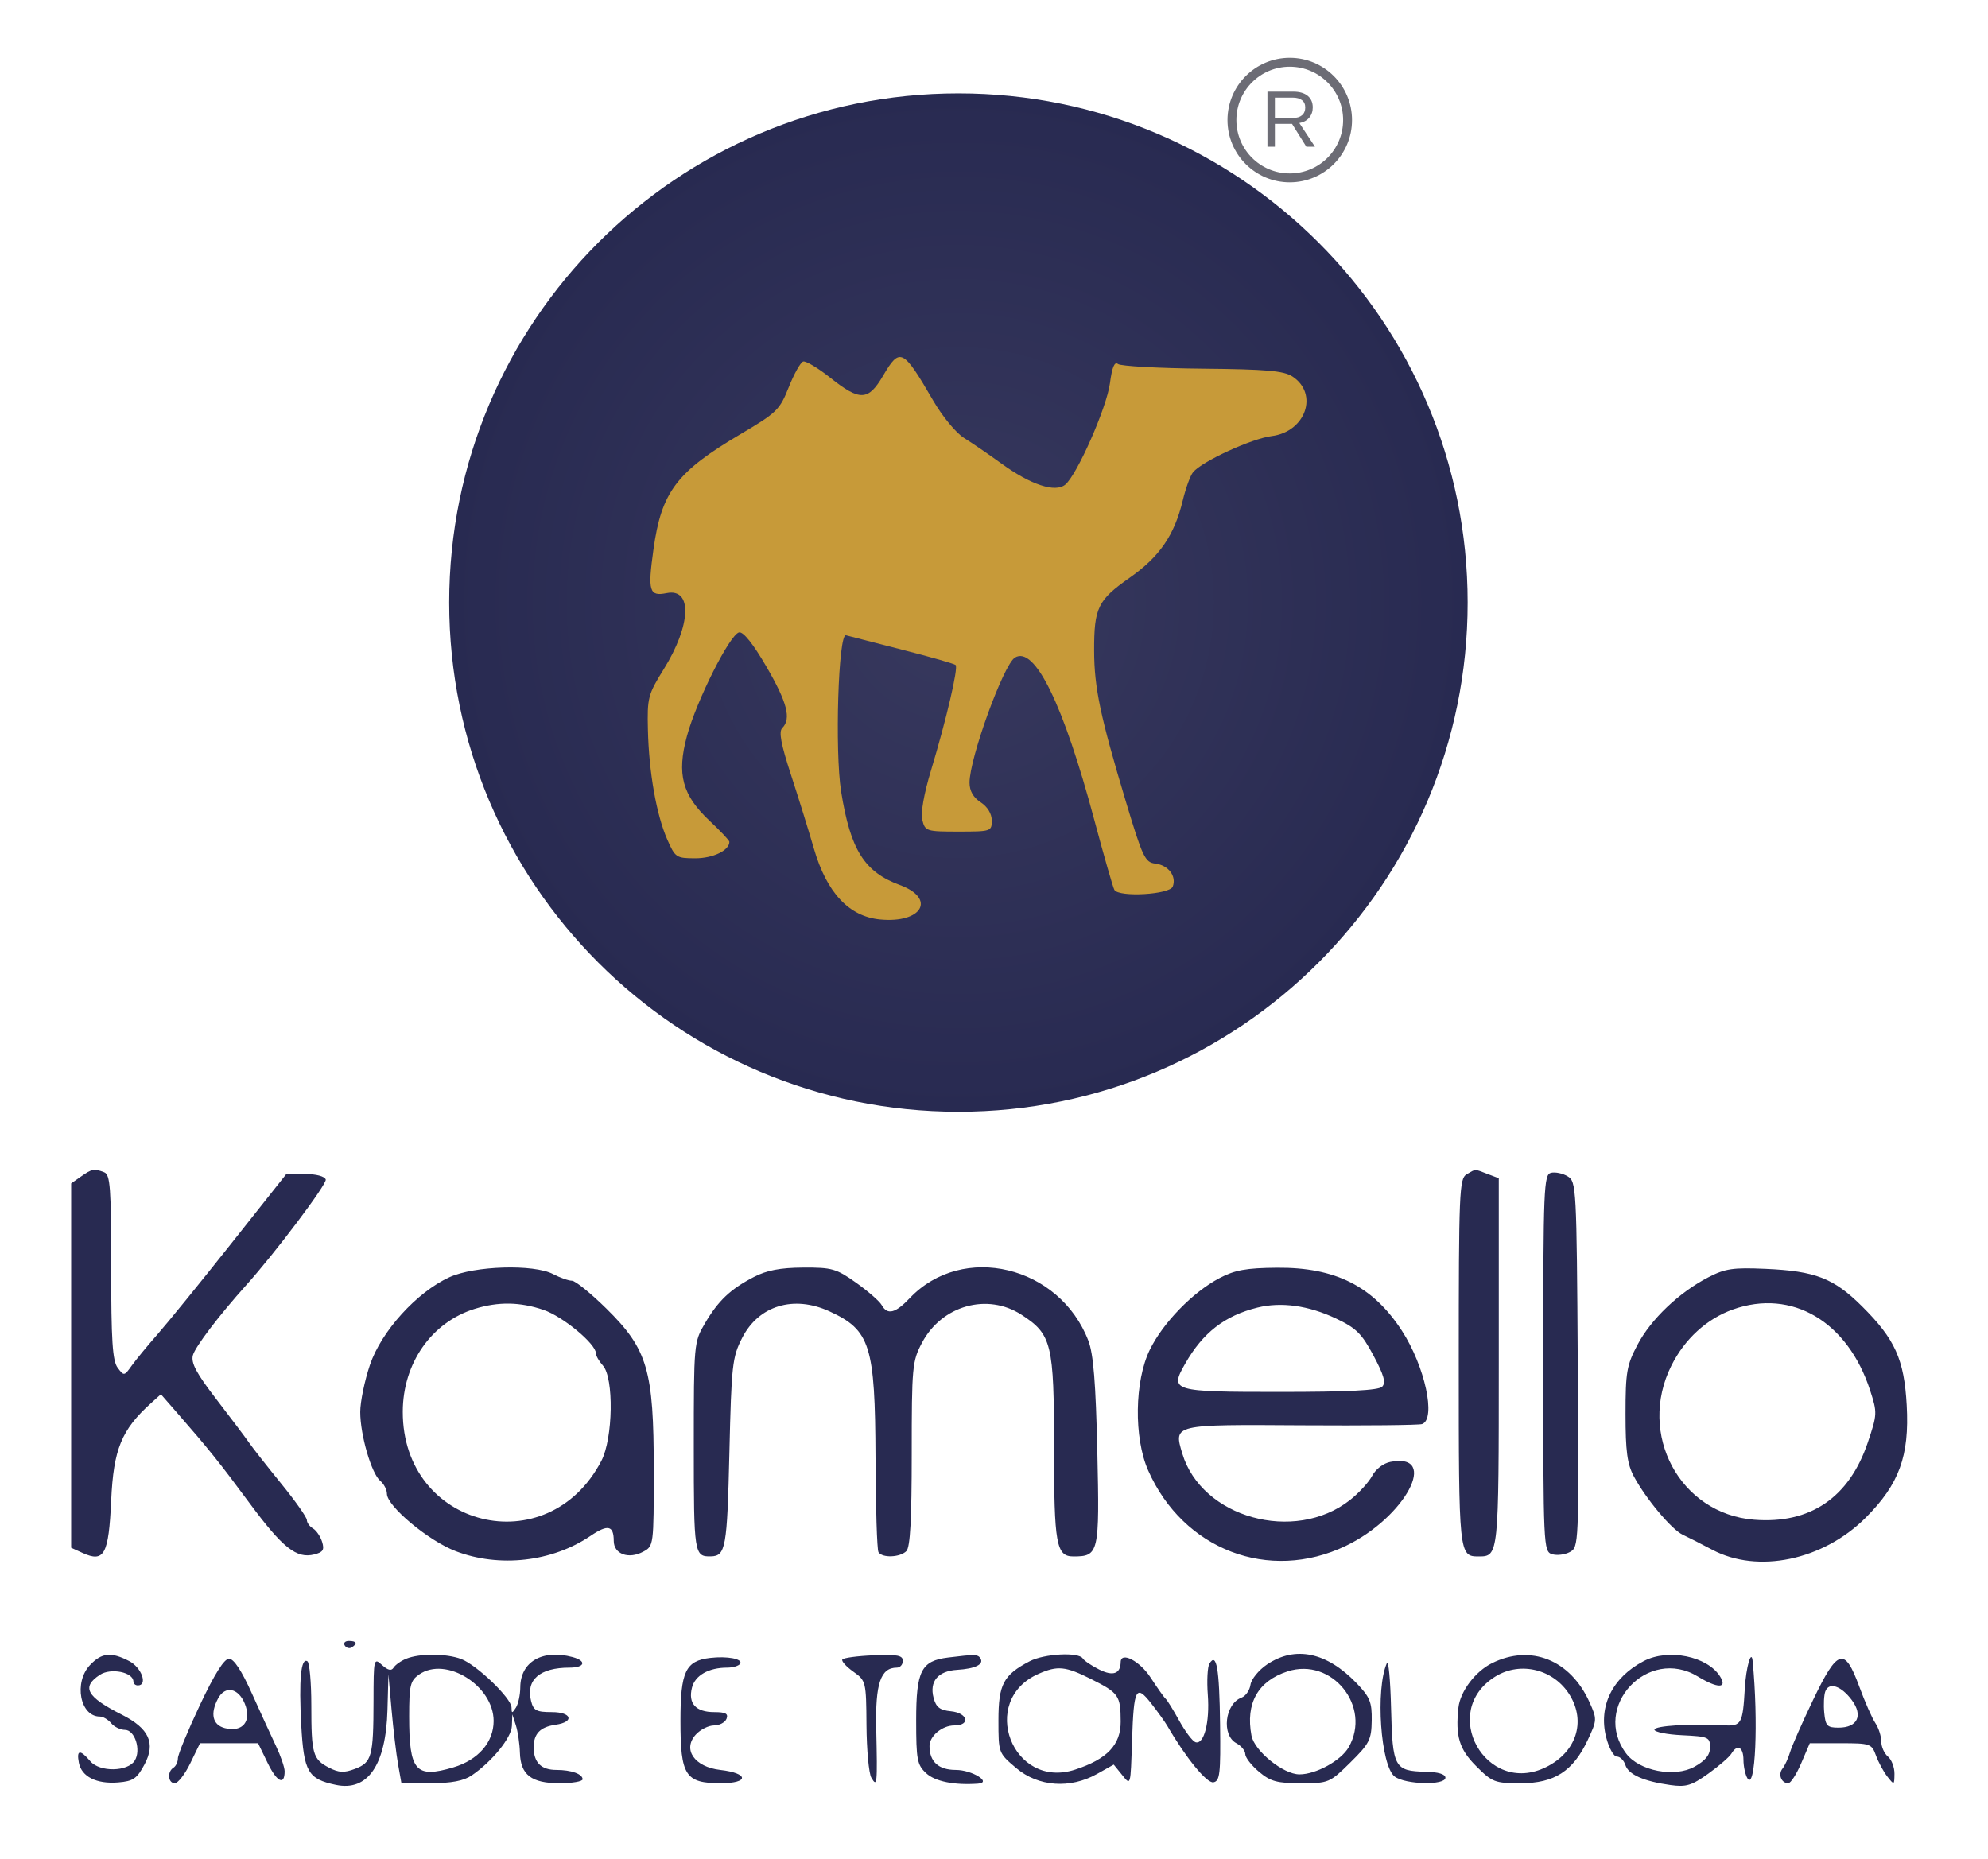
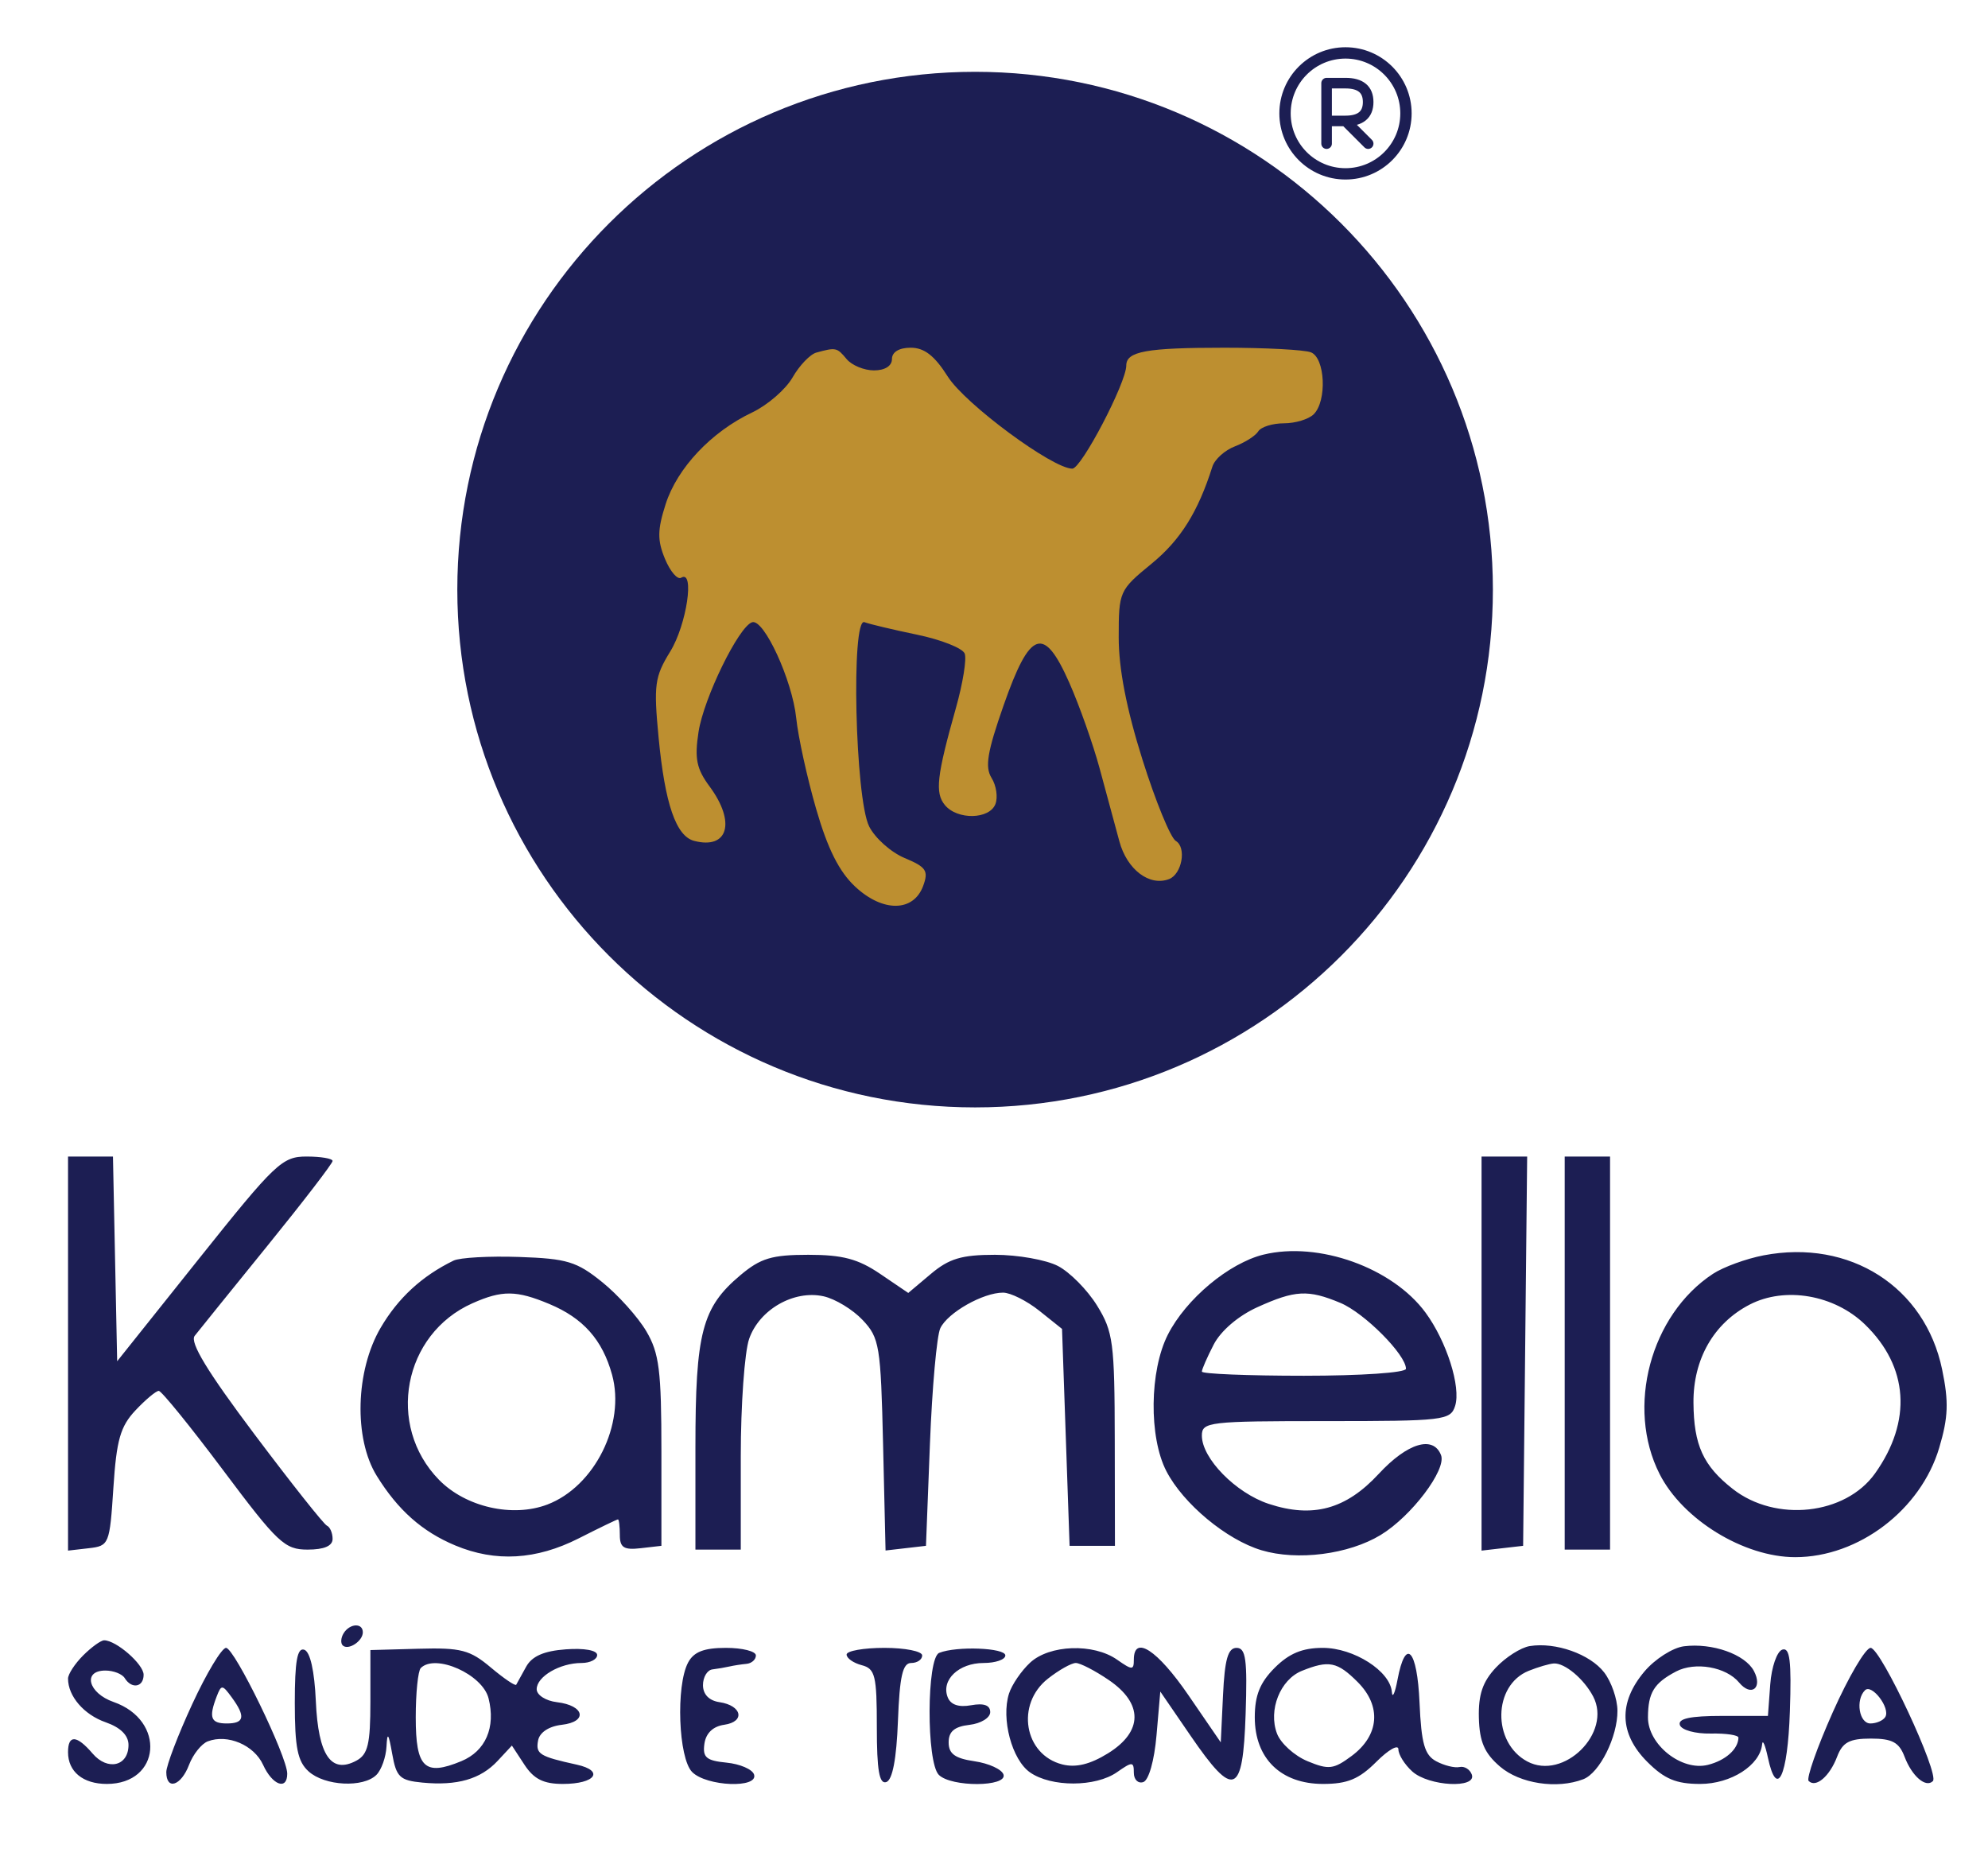
- <svg xmlns="http://www.w3.org/2000/svg" viewBox="0 65 447 418" role="img" aria-label="Kamello Saúde e Tecnologia">
-   <defs>
-     <radialGradient id="navy">
-       <stop stop-color="#38395e" />
-       <stop offset="1" stop-color="#282a51" />
-     </radialGradient>
-   </defs>
-   <circle cx="215.5" cy="200.5" r="114.5" fill="url(#navy)" />
-   <path d="M 198.553 149.500 C 195.236 155.159, 193.338 155.235, 186.727 149.972 C 183.945 147.757, 181.180 146.103, 180.584 146.297 C 179.988 146.492, 178.531 149.092, 177.347 152.075 C 175.329 157.159, 174.651 157.820, 166.567 162.592 C 152.095 171.133, 148.734 175.580, 146.926 188.575 C 145.618 197.983, 145.975 199.155, 149.914 198.367 C 155.737 197.203, 155.404 205.572, 149.231 215.500 C 145.703 221.173, 145.510 221.915, 145.682 229.116 C 145.909 238.652, 147.596 248.227, 150.021 253.750 C 151.818 257.841, 152.056 258, 156.372 258 C 160.334 258, 164 256.221, 164 254.299 C 164 253.992, 162.021 251.887, 159.602 249.621 C 153.394 243.805, 152.132 239.110, 154.463 230.500 C 156.619 222.535, 164.131 207.610, 166.186 207.207 C 167.143 207.020, 169.358 209.802, 172.340 214.934 C 177.015 222.980, 177.958 226.642, 175.888 228.712 C 175.072 229.528, 175.589 232.310, 177.829 239.162 C 179.508 244.298, 181.835 251.790, 183.001 255.811 C 185.876 265.724, 190.881 271.090, 197.882 271.763 C 207.351 272.673, 210.563 267.046, 202.310 264.005 C 194.338 261.068, 191.220 256.099, 189.128 243 C 187.677 233.910, 188.499 207.378, 190.218 207.858 C 190.923 208.055, 196.647 209.527, 202.937 211.128 C 209.227 212.730, 214.599 214.266, 214.875 214.542 C 215.507 215.174, 212.780 226.850, 209.359 238.162 C 207.727 243.558, 206.984 247.799, 207.388 249.412 C 208.015 251.908, 208.305 252, 215.519 252 C 222.813 252, 223 251.938, 223 249.523 C 223 247.984, 222.053 246.426, 220.500 245.408 C 218.826 244.311, 218 242.852, 218 240.990 C 218 235.492, 225.628 214.466, 228.200 212.877 C 232.636 210.135, 239.090 223.326, 246.051 249.366 C 248.237 257.543, 250.272 264.630, 250.572 265.116 C 251.623 266.817, 263 266.165, 263.691 264.364 C 264.589 262.023, 262.716 259.550, 259.776 259.196 C 257.456 258.916, 256.924 257.796, 253.135 245.196 C 247.407 226.151, 246.032 219.607, 246.015 211.315 C 245.995 201.672, 246.837 199.944, 254.006 194.915 C 260.745 190.188, 264.068 185.346, 265.950 177.513 C 266.609 174.771, 267.650 171.921, 268.264 171.182 C 270.290 168.740, 281.420 163.628, 285.948 163.059 C 293.587 162.099, 296.552 153.558, 290.600 149.658 C 288.644 148.376, 284.743 148.037, 270.339 147.901 C 260.527 147.808, 251.996 147.336, 251.381 146.852 C 250.600 146.238, 250.053 147.543, 249.572 151.168 C 248.843 156.667, 242.188 171.769, 239.518 173.985 C 237.283 175.840, 231.772 174.024, 225.220 169.273 C 222.357 167.198, 218.560 164.598, 216.781 163.495 C 214.956 162.363, 211.904 158.660, 209.776 154.995 C 203.033 143.384, 202.337 143.043, 198.553 149.500" fill="#c79a39" />
-   <path d="M 18.223 329.557 L 16 331.113 16 372.078 L 16 413.043 18.578 414.217 C 23.443 416.434, 24.440 414.599, 25 402.396 C 25.529 390.867, 27.317 386.506, 33.973 380.514 L 36.179 378.528 39.660 382.514 C 46.915 390.823, 49.278 393.767, 56.106 403 C 63.552 413.069, 66.676 415.549, 70.655 414.550 C 72.648 414.050, 72.983 413.514, 72.426 411.717 C 72.048 410.498, 71.122 409.140, 70.369 408.700 C 69.616 408.260, 69 407.410, 69 406.811 C 69 406.212, 66.412 402.539, 63.250 398.650 C 60.087 394.761, 56.825 390.603, 56 389.410 C 55.175 388.217, 51.862 383.817, 48.638 379.633 C 44.150 373.808, 42.916 371.495, 43.371 369.763 C 43.864 367.884, 49.281 360.759, 55.355 354 C 61.915 346.701, 73.571 331.214, 73.244 330.233 C 73.005 329.515, 71.068 329, 68.607 329 L 64.381 329 51.941 344.705 C 45.098 353.342, 37.658 362.503, 35.408 365.061 C 33.157 367.619, 30.547 370.789, 29.608 372.106 C 27.937 374.449, 27.870 374.459, 26.451 372.559 C 25.292 371.009, 25 366.445, 25 349.916 C 25 331.961, 24.790 329.133, 23.418 328.607 C 21.154 327.738, 20.701 327.821, 18.223 329.557 M 329.750 329.080 C 328.128 330.025, 328 333.119, 328 371.350 C 328 414.751, 328.026 415, 332.500 415 C 336.975 415, 337 414.755, 337 371.275 L 337 329.950 334.435 328.975 C 331.418 327.828, 331.919 327.817, 329.750 329.080 M 348.750 328.729 C 347.117 329.119, 347 331.989, 347 371.506 C 347 412.715, 347.053 413.882, 348.962 414.488 C 350.041 414.831, 351.846 414.617, 352.973 414.014 C 354.994 412.933, 355.019 412.354, 354.761 371.831 C 354.508 331.960, 354.441 330.707, 352.500 329.528 C 351.400 328.859, 349.712 328.500, 348.750 328.729 M 101.041 352.213 C 93.691 355.584, 85.726 364.380, 83.174 371.944 C 81.978 375.488, 81 380.244, 81 382.513 C 81 387.682, 83.523 396.359, 85.503 398.003 C 86.326 398.686, 87 399.992, 87 400.904 C 87 403.681, 96.323 411.463, 102.465 413.814 C 112.302 417.578, 124.156 416.227, 132.808 410.356 C 136.668 407.736, 138 408.027, 138 411.492 C 138 414.470, 141.327 415.698, 144.619 413.936 C 146.985 412.670, 147 412.552, 147 395.525 C 147 373.075, 145.626 368.403, 136.330 359.250 C 132.839 355.813, 129.363 353, 128.606 353 C 127.848 353, 125.940 352.328, 124.364 351.506 C 120.001 349.231, 106.664 349.635, 101.041 352.213 M 169.500 352.160 C 164.221 354.893, 161.494 357.482, 158.484 362.617 C 156.030 366.806, 156 367.136, 156 390.321 C 156 414.428, 156.100 415.070, 159.832 414.985 C 163.170 414.908, 163.500 413.072, 164 391.789 C 164.468 371.853, 164.652 370.204, 166.885 365.834 C 170.595 358.577, 178.461 356.189, 186.500 359.881 C 195.689 364.100, 196.766 367.522, 196.857 392.789 C 196.897 403.948, 197.198 413.511, 197.524 414.039 C 198.359 415.389, 202.363 415.237, 203.800 413.800 C 204.656 412.944, 205 406.679, 205 391.957 C 205 372.337, 205.114 371.099, 207.303 366.960 C 211.748 358.554, 221.997 355.664, 229.686 360.650 C 236.489 365.061, 237 367.152, 237 390.600 C 237 412.234, 237.492 415, 241.344 415 C 247.087 415, 247.251 414.283, 246.733 391.437 C 246.381 375.960, 245.857 369.458, 244.722 366.502 C 238.227 349.585, 216.460 344.385, 204.563 356.908 C 201.305 360.338, 199.531 360.772, 198.236 358.457 C 197.761 357.608, 195.184 355.358, 192.510 353.457 C 188.044 350.282, 187.072 350.004, 180.574 350.044 C 175.439 350.076, 172.403 350.656, 169.500 352.160 M 274.211 352.406 C 268.191 355.571, 261.508 362.441, 258.530 368.529 C 255.099 375.540, 254.920 388.294, 258.149 395.623 C 266.027 413.505, 285.340 420.896, 302.590 412.629 C 315.975 406.214, 323.749 391.605, 312.648 393.727 C 311.067 394.029, 309.339 395.350, 308.531 396.874 C 307.765 398.318, 305.509 400.776, 303.516 402.335 C 291.036 412.102, 270.164 406.293, 265.836 391.848 C 263.869 385.283, 263.716 385.319, 292.731 385.509 C 306.904 385.601, 319.063 385.477, 319.750 385.232 C 322.971 384.083, 320.395 372.200, 315.190 364.203 C 308.691 354.216, 300.236 349.961, 287.123 350.076 C 280.209 350.137, 277.650 350.599, 274.211 352.406 M 384.115 352.228 C 377.532 355.638, 371.230 361.639, 368.203 367.377 C 365.763 372.002, 365.500 373.520, 365.500 383 C 365.500 391.354, 365.883 394.215, 367.375 397 C 370.065 402.024, 375.898 408.982, 378.377 410.125 C 379.545 410.664, 382.525 412.180, 385 413.493 C 395.250 418.934, 409.913 415.870, 419.499 406.284 C 427.032 398.750, 429.352 392.392, 428.722 381 C 428.151 370.675, 426.098 366.128, 418.671 358.747 C 412.315 352.429, 408.182 350.824, 397 350.331 C 389.664 350.007, 387.900 350.267, 384.115 352.228 M 106.728 359.327 C 97.023 362.346, 90.586 371.553, 90.563 382.448 C 90.508 408.615, 123.142 416.692, 135.218 393.500 C 137.850 388.447, 138.061 374.830, 135.551 372.056 C 134.698 371.114, 134 369.890, 134 369.338 C 134 367.208, 126.566 361.040, 122.212 359.556 C 116.905 357.748, 112.035 357.676, 106.728 359.327 M 282.718 359.041 C 275.367 360.870, 270.466 364.675, 266.492 371.639 C 262.952 377.840, 263.486 378, 287.769 378 C 303.091 378, 309.948 377.652, 310.769 376.831 C 311.660 375.940, 311.202 374.282, 308.834 369.840 C 306.191 364.882, 304.939 363.644, 300.396 361.494 C 294.198 358.562, 288.064 357.711, 282.718 359.041 M 389.627 359.468 C 383.765 361.558, 378.798 366.095, 375.805 372.097 C 368.115 387.514, 377.729 405.415, 394.410 406.740 C 407.007 407.740, 415.776 401.786, 419.963 389.391 C 422.108 383.039, 422.125 382.676, 420.499 377.668 C 415.459 362.140, 402.901 354.737, 389.627 359.468 M 77.510 435.016 C 77.856 435.575, 78.557 435.774, 79.069 435.457 C 80.456 434.600, 80.198 434, 78.441 434 C 77.584 434, 77.165 434.457, 77.510 435.016 M 20.250 439.408 C 16.536 443.326, 17.992 451, 22.449 451 C 23.167 451, 24.315 451.675, 25 452.500 C 25.685 453.325, 27.081 454, 28.103 454 C 30.332 454, 31.774 458.543, 30.296 460.905 C 28.718 463.426, 22.428 463.523, 20.318 461.058 C 18.001 458.353, 17.173 458.456, 17.733 461.381 C 18.333 464.520, 21.711 466.218, 26.567 465.821 C 29.951 465.545, 30.779 464.976, 32.500 461.752 C 35.042 456.989, 33.530 453.680, 27.393 450.577 C 19.460 446.566, 18.253 444.375, 22.460 441.618 C 24.944 439.991, 30 441.025, 30 443.161 C 30 443.622, 30.450 444, 31 444 C 33.280 444, 31.845 439.971, 29.050 438.526 C 24.983 436.423, 22.880 436.634, 20.250 439.408 M 91.352 437.993 C 90.171 438.470, 88.889 439.371, 88.503 439.995 C 88.011 440.792, 87.235 440.617, 85.901 439.410 C 84.045 437.731, 84 437.926, 83.986 447.595 C 83.969 459.974, 83.594 461.337, 79.808 462.766 C 77.375 463.685, 76.185 463.630, 73.995 462.498 C 70.333 460.604, 70 459.434, 70 448.477 C 70 443.330, 69.601 438.872, 69.114 438.571 C 67.663 437.674, 67.176 442.762, 67.737 452.941 C 68.315 463.442, 69.244 465.045, 75.514 466.367 C 82.683 467.878, 86.784 461.919, 87.121 449.500 L 87.338 441.500 88.046 449.500 C 88.435 453.900, 89.093 459.413, 89.508 461.750 L 90.263 466 96.882 465.993 C 101.523 465.989, 104.263 465.466, 106.054 464.243 C 110.666 461.095, 114.998 455.759, 115.100 453.102 L 115.199 450.500 116 453 C 116.440 454.375, 116.845 457.118, 116.900 459.095 C 117.039 464.115, 119.477 466, 125.829 466 C 128.673 466, 131 465.598, 131 465.107 C 131 463.913, 128.451 463, 125.118 463 C 121.678 463, 120 461.335, 120 457.922 C 120 454.850, 121.464 453.340, 124.922 452.846 C 129.231 452.230, 128.589 450, 124.102 450 C 120.602 450, 119.951 449.653, 119.411 447.502 C 118.215 442.734, 121.369 440, 128.065 440 C 131.530 440, 131.966 438.492, 128.750 437.630 C 121.962 435.811, 117.014 438.675, 116.985 444.439 C 116.976 446.122, 116.533 448.175, 116 449 C 115.145 450.324, 115.029 450.319, 115.015 448.958 C 114.995 446.882, 107.193 439.377, 103.685 438.058 C 100.356 436.807, 94.370 436.776, 91.352 437.993 M 159.676 437.818 C 154.142 438.463, 153 440.890, 153 452 C 153 464.302, 154.102 466, 162.083 466 C 168.488 466, 168.390 463.733, 161.954 463 C 156.163 462.340, 153.423 458.400, 156.438 455.068 C 157.468 453.931, 159.317 453, 160.548 453 C 161.779 453, 163.045 452.325, 163.362 451.500 C 163.803 450.351, 163.155 450, 160.591 450 C 156.457 450, 154.693 448.070, 155.584 444.523 C 156.281 441.744, 159.336 440, 163.506 440 C 164.813 440, 166.128 439.601, 166.429 439.114 C 167.091 438.044, 163.556 437.366, 159.676 437.818 M 189.393 438.174 C 189.164 438.544, 190.277 439.773, 191.866 440.905 C 194.714 442.932, 194.757 443.110, 194.827 452.979 C 194.866 458.487, 195.357 463.783, 195.918 464.747 C 197.231 467.001, 197.300 466.311, 197.019 453.689 C 196.794 443.581, 198.007 440, 201.655 440 C 202.395 440, 203 439.315, 203 438.478 C 203 437.241, 201.763 437.007, 196.405 437.228 C 192.778 437.378, 189.623 437.803, 189.393 438.174 M 213.182 437.729 C 207.136 438.473, 206 440.703, 206 451.826 C 206 460.729, 206.211 461.848, 208.250 463.743 C 210.245 465.598, 214.562 466.472, 219.872 466.097 C 223.170 465.864, 218.584 463, 214.913 463 C 211.031 463, 209 461.158, 209 457.637 C 209 455.370, 211.848 453, 214.571 453 C 218.289 453, 217.622 450.188, 213.816 449.813 C 211.324 449.568, 210.476 448.913, 209.917 446.803 C 208.936 443.104, 210.904 440.758, 215.209 440.497 C 219.272 440.250, 221.283 439.267, 220.457 437.931 C 219.879 436.995, 219.277 436.978, 213.182 437.729 M 231.517 438.568 C 225.623 441.641, 224.500 443.763, 224.500 451.831 C 224.500 459.202, 224.501 459.204, 228.500 462.587 C 233.475 466.795, 240.607 467.310, 246.679 463.899 L 250.419 461.799 252.209 464.010 C 254.289 466.579, 254.187 466.922, 254.547 456.197 C 254.935 444.670, 255.434 443.707, 258.803 447.993 C 260.286 449.880, 261.950 452.200, 262.500 453.148 C 266.631 460.268, 271.379 466.074, 272.839 465.792 C 274.290 465.513, 274.477 463.885, 274.336 452.782 C 274.175 440.109, 273.545 436.500, 271.946 439.087 C 271.504 439.803, 271.337 442.966, 271.576 446.116 C 272.045 452.307, 270.712 457.404, 268.791 456.764 C 268.133 456.544, 266.494 454.370, 265.148 451.932 C 263.803 449.495, 262.427 447.275, 262.092 447 C 261.756 446.725, 260.242 444.587, 258.726 442.250 C 256.302 438.509, 252.035 436.294, 251.985 438.750 C 251.931 441.389, 250.268 441.980, 247.202 440.451 C 245.463 439.583, 243.779 438.452, 243.461 437.937 C 242.543 436.451, 234.791 436.860, 231.517 438.568 M 284.898 439.284 C 283.029 440.541, 281.353 442.593, 281.172 443.846 C 280.992 445.098, 280.092 446.399, 279.172 446.738 C 275.408 448.124, 274.602 455.181, 278 457 C 279.100 457.589, 280 458.690, 280 459.446 C 280 460.203, 281.385 461.987, 283.077 463.411 C 285.681 465.603, 287.130 466, 292.518 466 C 298.753 466, 298.979 465.905, 303.622 461.328 C 307.920 457.090, 308.368 456.212, 308.431 451.885 C 308.491 447.746, 308.036 446.631, 305 443.472 C 298.309 436.508, 291.223 435.032, 284.898 439.284 M 335.483 438.990 C 331.722 440.852, 328.326 445.351, 327.927 449 C 327.226 455.411, 328.111 458.346, 331.882 462.118 C 335.555 465.790, 336.099 466, 341.949 466 C 349.504 466, 353.704 463.289, 356.995 456.287 C 359.108 451.792, 359.117 451.587, 357.390 447.756 C 353.100 438.243, 344.193 434.679, 335.483 438.990 M 369.595 438.527 C 362.562 442.195, 359.374 448.630, 361.132 455.611 C 361.740 458.025, 362.829 460, 363.551 460 C 364.274 460, 365.136 460.852, 365.466 461.892 C 366.147 464.038, 369.597 465.573, 375.614 466.409 C 379.133 466.897, 380.362 466.525, 384.114 463.834 C 386.526 462.103, 388.860 460.083, 389.300 459.344 C 390.626 457.116, 391.999 457.827, 392.015 460.750 C 392.024 462.262, 392.435 464.139, 392.929 464.919 C 394.705 467.725, 395.391 452.141, 394.088 438.583 C 393.808 435.664, 392.590 439.900, 392.312 444.763 C 391.865 452.591, 391.536 453.183, 387.752 452.975 C 380.183 452.561, 372 453.068, 372 453.952 C 372 454.476, 374.813 455.039, 378.250 455.202 C 384.108 455.481, 384.500 455.651, 384.500 457.914 C 384.500 459.631, 383.496 460.889, 381.025 462.270 C 376.547 464.771, 368.590 463.243, 365.644 459.317 C 357.774 448.827, 370.523 435.144, 381.774 442.004 C 386.219 444.714, 388.462 444.712, 386.768 442 C 383.911 437.425, 375.118 435.647, 369.595 438.527 M 44.930 448.452 C 42.219 454.201, 40 459.575, 40 460.393 C 40 461.212, 39.550 462.160, 39 462.500 C 37.549 463.397, 37.773 466, 39.301 466 C 40.016 466, 41.585 463.975, 42.788 461.500 L 44.974 457 51.500 457 L 58.026 457 60.188 461.451 C 62.274 465.744, 64 466.582, 64 463.301 C 64 462.431, 63.122 459.870, 62.048 457.610 C 60.975 455.349, 58.529 450.012, 56.613 445.750 C 54.328 440.665, 52.568 438, 51.495 438 C 50.401 438, 48.231 441.456, 44.930 448.452 M 311.832 439 C 309.237 444.827, 310.432 462.100, 313.596 464.495 C 316.002 466.316, 325 466.517, 325 464.750 C 325 463.951, 323.390 463.466, 320.539 463.405 C 313.529 463.256, 313.102 462.470, 312.781 449.153 C 312.626 442.744, 312.199 438.175, 311.832 439 M 407.677 447.250 C 405.236 452.337, 402.905 457.625, 402.497 459 C 402.089 460.375, 401.322 462.043, 400.792 462.706 C 399.743 464.018, 400.528 466, 402.095 466 C 402.632 466, 403.939 463.975, 405 461.500 L 406.929 457 413.867 457 C 420.526 457, 420.844 457.110, 421.804 459.750 C 422.353 461.262, 423.508 463.400, 424.370 464.500 C 425.902 466.457, 425.937 466.443, 425.968 463.872 C 425.986 462.427, 425.325 460.685, 424.500 460 C 423.675 459.315, 423 457.785, 423 456.600 C 423 455.415, 422.403 453.557, 421.673 452.473 C 420.944 451.388, 419.314 447.688, 418.051 444.250 C 414.760 435.286, 413.202 435.737, 407.677 447.250 M 94.223 441.557 C 92.246 442.941, 92 443.985, 92 450.975 C 92 463.274, 93.451 464.946, 101.940 462.425 C 107.529 460.765, 110.993 456.777, 110.993 452 C 110.993 444.035, 100.242 437.340, 94.223 441.557 M 233.500 441.403 C 219.919 447.397, 227.643 467.550, 241.750 462.926 C 248.971 460.559, 252.002 457.362, 251.985 452.131 C 251.965 446.269, 251.576 445.709, 245.345 442.579 C 239.572 439.680, 237.801 439.504, 233.500 441.403 M 289.500 440.850 C 282.843 443.014, 280.031 448.020, 281.393 455.279 C 282.042 458.740, 288.548 464, 292.180 464 C 295.903 464, 301.545 460.894, 303.250 457.905 C 308.473 448.750, 299.486 437.603, 289.500 440.850 M 336.299 441.960 C 323.402 449.823, 334.114 469.055, 347.658 462.353 C 354.402 459.015, 356.642 452.206, 352.974 446.190 C 349.445 440.401, 341.966 438.504, 336.299 441.960 M 410.427 445.331 C 410.114 446.144, 410.003 448.315, 410.180 450.155 C 410.462 453.103, 410.843 453.500, 413.391 453.500 C 417.669 453.500, 418.972 450.779, 416.366 447.286 C 413.974 444.080, 411.251 443.183, 410.427 445.331 M 49.035 446.934 C 47.200 450.363, 47.791 452.909, 50.585 453.611 C 54.590 454.616, 56.667 452.024, 55.027 448.066 C 53.571 444.550, 50.611 443.991, 49.035 446.934" fill="#282a51" fill-rule="evenodd" />
-   <circle cx="290" cy="92" r="13" fill="none" stroke="#6c6c75" stroke-width="2" />
-   <text x="290" y="98" text-anchor="middle" font-family="Arial,sans-serif" font-size="18" fill="#6c6c75">R</text>
+ <svg xmlns="http://www.w3.org/2000/svg" viewBox="54 34 263 246" role="img" aria-label="Kamello® Saúde e Tecnologia">
+   <circle cx="183" cy="112" r="68.5" fill="#1c1e53" />
+   <path d="M 162 80.643 C 161.175 80.868, 159.758 82.348, 158.851 83.932 C 157.944 85.515, 155.536 87.601, 153.501 88.567 C 148.102 91.129, 143.594 95.908, 142.059 100.698 C 140.967 104.109, 140.950 105.466, 141.973 107.935 C 142.666 109.607, 143.630 110.729, 144.116 110.428 C 145.939 109.301, 144.849 116.644, 142.666 120.193 C 140.607 123.541, 140.463 124.606, 141.128 131.570 C 141.968 140.359, 143.434 144.620, 145.832 145.242 C 150.334 146.409, 151.367 142.768, 147.874 138.043 C 146.144 135.704, 145.871 134.359, 146.411 130.834 C 147.094 126.367, 151.727 116.882, 153.501 116.318 C 155.059 115.822, 158.819 123.997, 159.335 129 C 159.590 131.475, 160.774 136.875, 161.966 141 C 163.502 146.311, 165.014 149.320, 167.149 151.309 C 170.801 154.712, 174.858 154.661, 176.131 151.194 C 176.864 149.195, 176.538 148.705, 173.679 147.510 C 171.865 146.753, 169.750 144.865, 168.978 143.316 C 167.124 139.595, 166.578 115.624, 168.363 116.309 C 169.016 116.560, 172.156 117.306, 175.339 117.967 C 178.523 118.628, 181.352 119.752, 181.626 120.467 C 181.900 121.181, 181.379 124.405, 180.469 127.632 C 177.921 136.668, 177.668 138.895, 179.008 140.509 C 180.660 142.500, 184.906 142.410, 185.689 140.368 C 186.034 139.470, 185.804 137.916, 185.179 136.916 C 184.279 135.473, 184.608 133.483, 186.772 127.308 C 190.271 117.321, 192.091 116.695, 195.463 124.322 C 196.796 127.333, 198.600 132.431, 199.473 135.649 C 200.346 138.867, 201.522 143.211, 202.086 145.303 C 203.092 149.031, 206.055 151.287, 208.651 150.299 C 210.369 149.646, 211 146.105, 209.551 145.248 C 208.857 144.836, 206.873 140, 205.142 134.500 C 203.027 127.781, 201.996 122.472, 201.998 118.317 C 202 112.236, 202.071 112.075, 206.345 108.573 C 210.171 105.438, 212.486 101.744, 214.390 95.735 C 214.697 94.764, 216.042 93.554, 217.377 93.047 C 218.713 92.539, 220.101 91.646, 220.462 91.062 C 220.823 90.478, 222.351 90, 223.859 90 C 225.367 90, 227.140 89.460, 227.800 88.800 C 229.576 87.024, 229.311 81.333, 227.418 80.607 C 226.548 80.273, 221.410 80, 216 80 C 205.649 80, 203.001 80.480, 202.999 82.357 C 202.998 84.637, 197.053 96, 195.862 96 C 193.246 96, 181.673 87.442, 179.383 83.814 C 177.646 81.063, 176.282 80, 174.487 80 C 172.943 80, 172 80.569, 172 81.500 C 172 82.413, 171.069 83, 169.622 83 C 168.315 83, 166.685 82.325, 166 81.500 C 164.726 79.965, 164.586 79.935, 162 80.643" fill="#bd8f30" />
+   <g id="registered-mark" aria-label="Marca registrada" stroke="#1c1e53" fill="none">
+     <circle cx="232" cy="49" r="8" stroke-width="1.5" />
+     <path d="M229.5 53V45H232Q235 45 235 47.5Q235 50 232 50H229.5M232 50L235 53" stroke-width="1.4" stroke-linecap="round" stroke-linejoin="round" />
+   </g>
+   <path d="M 63 213.066 L 63 239.133 65.750 238.816 C 68.433 238.508, 68.512 238.312, 69 230.826 C 69.413 224.487, 69.922 222.705, 71.924 220.576 C 73.258 219.159, 74.644 218, 75.005 218 C 75.366 218, 79.199 222.725, 83.524 228.500 C 90.736 238.131, 91.660 239, 94.693 239 C 96.879 239, 98 238.520, 98 237.583 C 98 236.804, 97.662 236.017, 97.250 235.833 C 96.838 235.650, 92.517 230.200, 87.650 223.723 C 81.437 215.456, 79.084 211.582, 79.754 210.723 C 80.279 210.050, 84.599 204.702, 89.354 198.837 C 94.109 192.973, 98 187.910, 98 187.587 C 98 187.264, 96.450 187, 94.555 187 C 91.331 187, 90.420 187.865, 80.305 200.540 L 69.500 214.081 69.222 200.540 L 68.944 187 65.972 187 L 63 187 63 213.066 M 250 213.066 L 250 239.133 252.750 238.816 L 255.500 238.500 255.767 212.750 L 256.034 187 253.017 187 L 250 187 250 213.066 M 261 213 L 261 239 264 239 L 267 239 267 213 L 267 187 264 187 L 261 187 261 213 M 221.170 199.971 C 216.592 201.083, 210.899 205.843, 208.500 210.564 C 206.071 215.345, 205.975 224.117, 208.302 228.618 C 210.538 232.941, 216.255 237.696, 220.884 239.083 C 225.639 240.508, 232.424 239.637, 236.667 237.056 C 240.723 234.590, 245.380 228.432, 244.642 226.510 C 243.623 223.854, 240.188 224.884, 236.397 228.982 C 232.054 233.676, 227.668 234.871, 221.842 232.948 C 217.482 231.509, 213 226.935, 213 223.923 C 213 222.104, 213.885 222, 229.433 222 C 245.030 222, 245.898 221.898, 246.505 219.984 C 247.297 217.490, 245.379 211.445, 242.592 207.652 C 238.224 201.706, 228.450 198.202, 221.170 199.971 M 287.310 200.072 C 285.006 200.514, 281.996 201.612, 280.622 202.512 C 272.346 207.935, 269.079 220.177, 273.554 229 C 276.615 235.036, 284.713 240, 291.500 240 C 299.874 240, 308.107 233.745, 310.547 225.530 C 311.748 221.487, 311.822 219.460, 310.928 215.155 C 308.661 204.234, 298.719 197.885, 287.310 200.072 M 114 200.769 C 109.819 202.806, 106.670 205.707, 104.359 209.650 C 101.024 215.340, 100.786 224.300, 103.838 229.237 C 106.641 233.773, 109.857 236.625, 114.232 238.452 C 119.560 240.679, 124.938 240.367, 130.581 237.504 C 133.286 236.131, 135.613 235.006, 135.750 235.004 C 135.887 235.002, 136 235.930, 136 237.066 C 136 238.731, 136.535 239.071, 138.750 238.816 L 141.500 238.500 141.500 226 C 141.500 215.298, 141.212 213.012, 139.500 210.106 C 138.400 208.239, 135.779 205.321, 133.677 203.622 C 130.300 200.892, 129.015 200.503, 122.677 200.285 C 118.729 200.149, 114.825 200.367, 114 200.769 M 151.941 202.703 C 146.867 206.972, 146 210.296, 146 225.468 L 146 239 149 239 L 152 239 152 226.649 C 152 219.856, 152.499 212.868, 153.108 211.119 C 154.462 207.236, 159.023 204.626, 162.947 205.488 C 164.488 205.827, 166.818 207.240, 168.124 208.629 C 170.353 210.998, 170.520 212.023, 170.827 225.137 L 171.153 239.118 173.827 238.809 L 176.500 238.500 177.025 225 C 177.314 217.575, 177.931 210.696, 178.397 209.713 C 179.370 207.656, 184.058 204.998, 186.700 205.005 C 187.690 205.008, 189.850 206.089, 191.500 207.407 L 194.500 209.804 195 224.152 L 195.500 238.500 198.500 238.500 L 201.500 238.500 201.476 224.483 C 201.454 211.587, 201.266 210.167, 199.129 206.709 C 197.852 204.642, 195.523 202.287, 193.953 201.476 C 192.384 200.664, 188.636 200, 185.626 200 C 181.234 200, 179.561 200.498, 177.155 202.523 L 174.157 205.046 170.439 202.523 C 167.524 200.545, 165.471 200, 160.937 200 C 156.111 200, 154.622 200.447, 151.941 202.703 M 116.500 206.412 C 107.332 210.486, 105.045 222.575, 112.081 229.771 C 115.606 233.377, 121.813 234.790, 126.417 233.035 C 132.666 230.652, 136.776 222.396, 134.970 215.855 C 133.697 211.242, 131.156 208.381, 126.671 206.507 C 122.311 204.685, 120.424 204.667, 116.500 206.412 M 220.316 206.943 C 217.809 208.082, 215.505 210.057, 214.566 211.872 C 213.705 213.538, 213 215.148, 213 215.450 C 213 215.753, 219.075 216, 226.500 216 C 234.085 216, 240 215.595, 240 215.077 C 240 213.215, 234.501 207.689, 231.329 206.364 C 227.046 204.575, 225.336 204.665, 220.316 206.943 M 285.465 206.589 C 280.718 209.045, 277.994 213.801, 278.035 219.562 C 278.076 225.178, 279.317 227.905, 283.234 230.976 C 288.910 235.427, 298.140 234.420, 302.054 228.924 C 306.976 222.011, 306.493 214.809, 300.732 209.225 C 296.668 205.286, 290.155 204.162, 285.465 206.589 M 99.459 250.067 C 99.096 250.653, 99.040 251.373, 99.333 251.667 C 100.050 252.383, 102 251.121, 102 249.941 C 102 248.663, 100.274 248.748, 99.459 250.067 M 65 253 C 63.900 254.100, 63 255.480, 63 256.066 C 63 258.395, 65.110 260.843, 67.979 261.843 C 69.944 262.528, 71 263.576, 71 264.841 C 71 267.649, 68.245 268.309, 66.250 265.979 C 64.143 263.518, 63 263.455, 63 265.800 C 63 268.380, 64.978 270, 68.129 270 C 75.282 270, 75.975 261.581, 69.021 259.157 C 65.665 257.987, 64.888 255, 67.941 255 C 69.009 255, 70.160 255.450, 70.500 256 C 71.420 257.489, 73 257.209, 73 255.557 C 73 254.165, 69.372 251, 67.777 251 C 67.350 251, 66.100 251.900, 65 253 M 256.374 251.763 C 255.205 251.952, 253.188 253.235, 251.893 254.614 C 250.146 256.473, 249.565 258.191, 249.645 261.257 C 249.728 264.421, 250.383 265.933, 252.433 267.696 C 255.071 269.965, 259.976 270.714, 263.455 269.379 C 265.621 268.548, 268.005 263.762, 267.978 260.300 C 267.966 258.760, 267.176 256.488, 266.224 255.251 C 264.357 252.826, 259.797 251.211, 256.374 251.763 M 276.786 251.787 C 275.293 251.974, 272.931 253.482, 271.536 255.140 C 268.084 259.242, 268.218 263.371, 271.923 267.077 C 274.198 269.352, 275.750 270, 278.923 270 C 282.999 270, 286.855 267.530, 287.118 264.750 C 287.183 264.063, 287.525 264.850, 287.878 266.500 C 289.068 272.062, 290.498 269.070, 290.790 260.409 C 291.016 253.734, 290.792 251.902, 289.790 252.231 C 289.081 252.464, 288.362 254.533, 288.193 256.828 L 287.885 261 281.859 261 C 277.606 261, 275.951 261.354, 276.235 262.204 C 276.457 262.872, 278.276 263.375, 280.318 263.334 C 282.343 263.293, 283.993 263.538, 283.985 263.880 C 283.947 265.405, 282.278 266.892, 279.947 267.477 C 276.467 268.351, 271.995 264.799, 272.015 261.177 C 272.034 257.929, 272.812 256.662, 275.729 255.126 C 278.255 253.796, 282.351 254.513, 284.072 256.587 C 285.683 258.528, 287.232 257.303, 286.024 255.044 C 284.846 252.845, 280.525 251.321, 276.786 251.787 M 79.435 259.434 C 77.546 263.523, 76 267.573, 76 268.434 C 76 270.889, 77.948 270.267, 79.010 267.474 C 79.538 266.085, 80.653 264.687, 81.487 264.367 C 84.106 263.362, 87.611 264.851, 88.807 267.476 C 90.036 270.173, 92 270.890, 92 268.641 C 92 266.366, 85.011 252, 83.905 252 C 83.336 252, 81.324 255.346, 79.435 259.434 M 93 259.262 C 93 265.188, 93.370 267.025, 94.829 268.345 C 96.960 270.274, 102.067 270.533, 103.800 268.800 C 104.460 268.140, 105.059 266.453, 105.132 265.050 C 105.234 263.068, 105.401 263.280, 105.882 266 C 106.429 269.100, 106.888 269.537, 109.888 269.824 C 114.486 270.263, 117.578 269.369, 119.832 266.950 L 121.720 264.924 123.383 267.462 C 124.627 269.360, 125.908 270, 128.464 270 C 132.765 270, 134.008 268.262, 130.291 267.446 C 125.367 266.365, 124.846 266.039, 125.185 264.253 C 125.388 263.183, 126.608 262.374, 128.318 262.178 C 131.800 261.777, 131.335 259.617, 127.673 259.184 C 126.201 259.009, 125 258.239, 125 257.469 C 125 255.794, 128.068 254, 130.934 254 C 132.070 254, 133 253.524, 133 252.943 C 133 252.320, 131.295 252.011, 128.852 252.193 C 125.947 252.408, 124.373 253.100, 123.602 254.500 C 122.996 255.600, 122.407 256.668, 122.292 256.874 C 122.178 257.080, 120.665 256.054, 118.929 254.594 C 116.166 252.269, 114.980 251.960, 109.387 252.114 L 103 252.290 103 259.110 C 103 264.738, 102.675 266.104, 101.138 266.926 C 97.804 268.711, 96.103 266.217, 95.785 259.079 C 95.606 255.048, 95.035 252.505, 94.250 252.246 C 93.325 251.941, 93 253.766, 93 259.262 M 145.035 253.934 C 143.392 257.005, 143.747 266.604, 145.571 268.429 C 147.482 270.340, 154.367 270.610, 153.756 268.750 C 153.531 268.063, 151.891 267.357, 150.112 267.182 C 147.435 266.919, 146.932 266.489, 147.189 264.682 C 147.388 263.284, 148.330 262.382, 149.808 262.173 C 152.627 261.773, 152.170 259.622, 149.172 259.180 C 147.803 258.979, 147 258.147, 147 256.930 C 147 255.869, 147.563 254.931, 148.250 254.848 C 148.938 254.764, 149.950 254.591, 150.500 254.463 C 151.050 254.335, 152.063 254.179, 152.750 254.115 C 153.438 254.052, 154 253.550, 154 253 C 154 252.450, 152.216 252, 150.035 252 C 147.139 252, 145.791 252.521, 145.035 253.934 M 166 252.883 C 166 253.369, 166.900 254.002, 168 254.290 C 169.781 254.755, 170 255.654, 170 262.490 C 170 268.185, 170.323 270.060, 171.250 269.753 C 172.069 269.482, 172.601 266.697, 172.792 261.670 C 173.017 255.751, 173.417 254, 174.542 254 C 175.344 254, 176 253.550, 176 253 C 176 252.450, 173.750 252, 171 252 C 168.250 252, 166 252.398, 166 252.883 M 178.250 252.662 C 176.583 253.335, 176.540 267.140, 178.200 268.800 C 179.849 270.449, 187.301 270.406, 186.754 268.750 C 186.527 268.063, 184.802 267.275, 182.921 267 C 180.333 266.622, 179.500 266.013, 179.500 264.500 C 179.500 263.062, 180.272 262.411, 182.250 262.184 C 183.762 262.010, 185 261.252, 185 260.500 C 185 259.584, 184.167 259.283, 182.478 259.590 C 180.815 259.891, 179.754 259.524, 179.366 258.511 C 178.492 256.234, 180.848 254, 184.122 254 C 185.705 254, 187 253.550, 187 253 C 187 251.986, 180.543 251.737, 178.250 252.662 M 190.267 253.966 C 189.106 255.048, 187.853 256.887, 187.483 258.053 C 186.425 261.386, 187.868 266.794, 190.262 268.471 C 193.080 270.445, 198.940 270.431, 201.777 268.443 C 203.804 267.024, 204 267.032, 204 268.527 C 204 269.429, 204.563 269.982, 205.250 269.755 C 205.974 269.517, 206.710 266.911, 207 263.562 L 207.500 257.780 211.517 263.640 C 217.242 271.993, 218.433 271.519, 218.789 260.750 C 219.027 253.533, 218.817 252, 217.587 252 C 216.456 252, 216.023 253.511, 215.798 258.250 L 215.500 264.500 211.213 258.250 C 207.108 252.267, 204 250.244, 204 253.557 C 204 254.966, 203.789 254.966, 201.777 253.557 C 198.651 251.367, 192.834 251.574, 190.267 253.966 M 222.636 254.636 C 220.687 256.586, 220 258.292, 220 261.182 C 220 266.632, 223.449 270, 229.031 270 C 232.254 270, 233.792 269.362, 236.077 267.077 C 237.685 265.469, 239 264.724, 239 265.422 C 239 266.119, 239.823 267.435, 240.829 268.345 C 243.010 270.319, 249.404 270.647, 248.708 268.750 C 248.456 268.063, 247.726 267.619, 247.084 267.764 C 246.443 267.908, 245.058 267.566, 244.005 267.003 C 242.463 266.178, 242.033 264.668, 241.795 259.239 C 241.485 252.150, 239.946 250.551, 238.882 256.211 C 238.542 258.020, 238.204 258.745, 238.132 257.823 C 237.916 255.071, 233.101 252, 229.002 252 C 226.306 252, 224.542 252.731, 222.636 254.636 M 296.468 260.506 C 294.384 265.184, 292.946 269.279, 293.273 269.606 C 294.224 270.557, 296.047 269.005, 297.037 266.403 C 297.765 264.489, 298.672 264, 301.500 264 C 304.328 264, 305.235 264.489, 305.963 266.403 C 306.944 268.984, 308.774 270.559, 309.707 269.626 C 310.622 268.711, 302.814 252, 301.471 252 C 300.804 252, 298.553 255.828, 296.468 260.506 M 109.667 254.667 C 109.300 255.033, 109 257.972, 109 261.198 C 109 267.873, 110.173 268.999, 115.031 266.987 C 118.243 265.657, 119.600 262.525, 118.632 258.671 C 117.837 255.502, 111.612 252.721, 109.667 254.667 M 192.635 256.073 C 188.346 259.446, 189.475 266.149, 194.546 267.422 C 196.333 267.871, 198.213 267.413, 200.572 265.956 C 205.219 263.083, 205.261 259.368, 200.681 256.250 C 198.864 255.012, 196.902 254, 196.323 254 C 195.744 254, 194.084 254.933, 192.635 256.073 M 226.235 255.037 C 223.362 256.191, 221.758 260.234, 222.941 263.344 C 223.431 264.633, 225.248 266.274, 226.980 266.992 C 229.777 268.150, 230.426 268.073, 232.814 266.299 C 236.480 263.574, 236.795 259.704, 233.610 256.519 C 230.918 253.828, 229.803 253.603, 226.235 255.037 M 256.235 255.037 C 251.504 256.938, 251.382 264.528, 256.043 267.023 C 260.851 269.596, 267.295 263.241, 264.763 258.424 C 263.541 256.099, 261.008 253.977, 259.559 254.063 C 258.976 254.098, 257.481 254.536, 256.235 255.037 M 82.661 258.441 C 81.591 261.230, 81.880 262, 84 262 C 86.339 262, 86.514 261.085, 84.661 258.551 C 83.411 256.841, 83.278 256.834, 82.661 258.441 M 300.723 257.611 C 299.444 258.889, 299.953 262, 301.441 262 C 302.234 262, 303.119 261.616, 303.409 261.147 C 304.125 259.989, 301.630 256.704, 300.723 257.611" fill="#1c1e53" fill-rule="evenodd" />
</svg>
